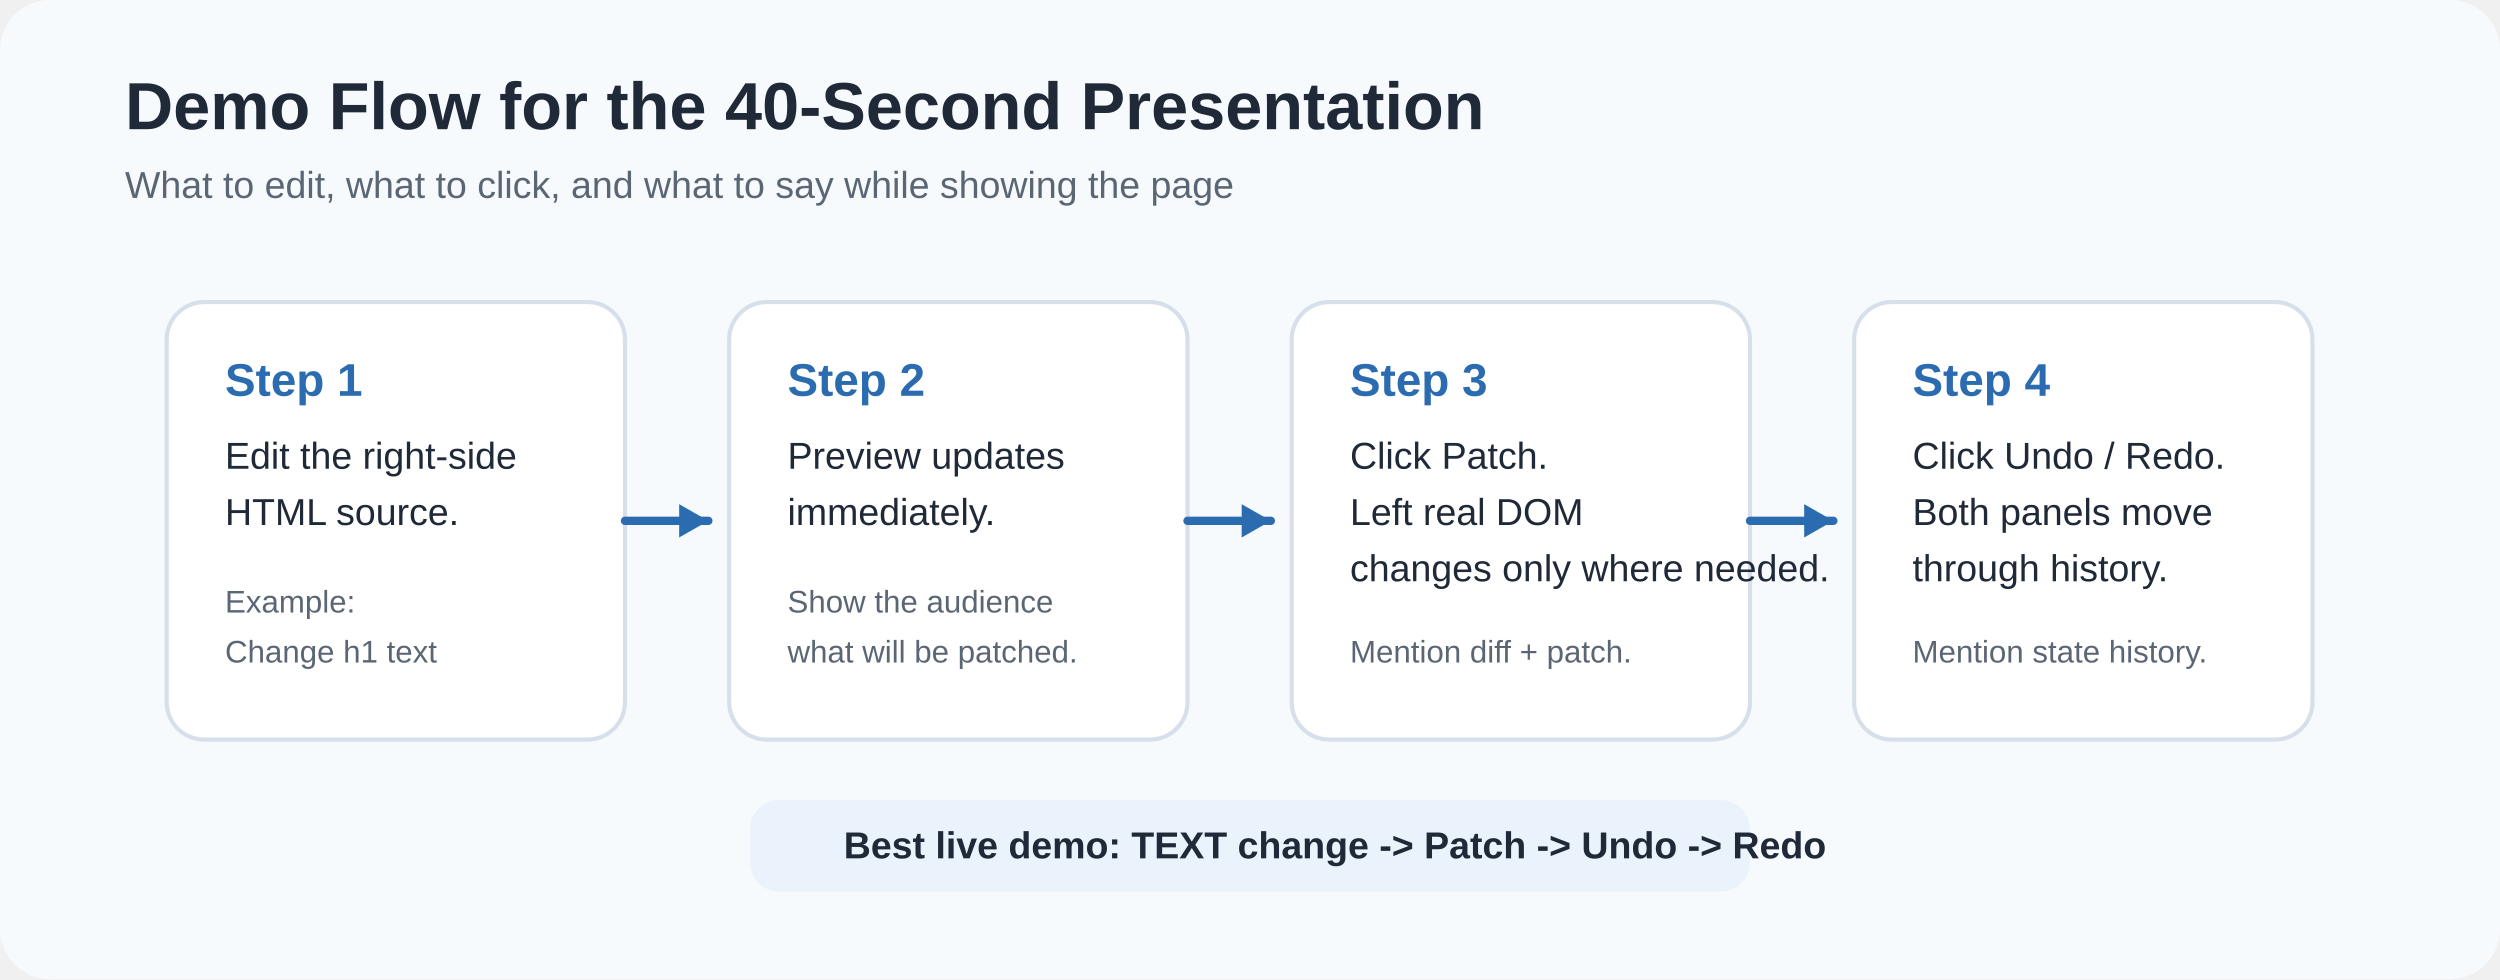
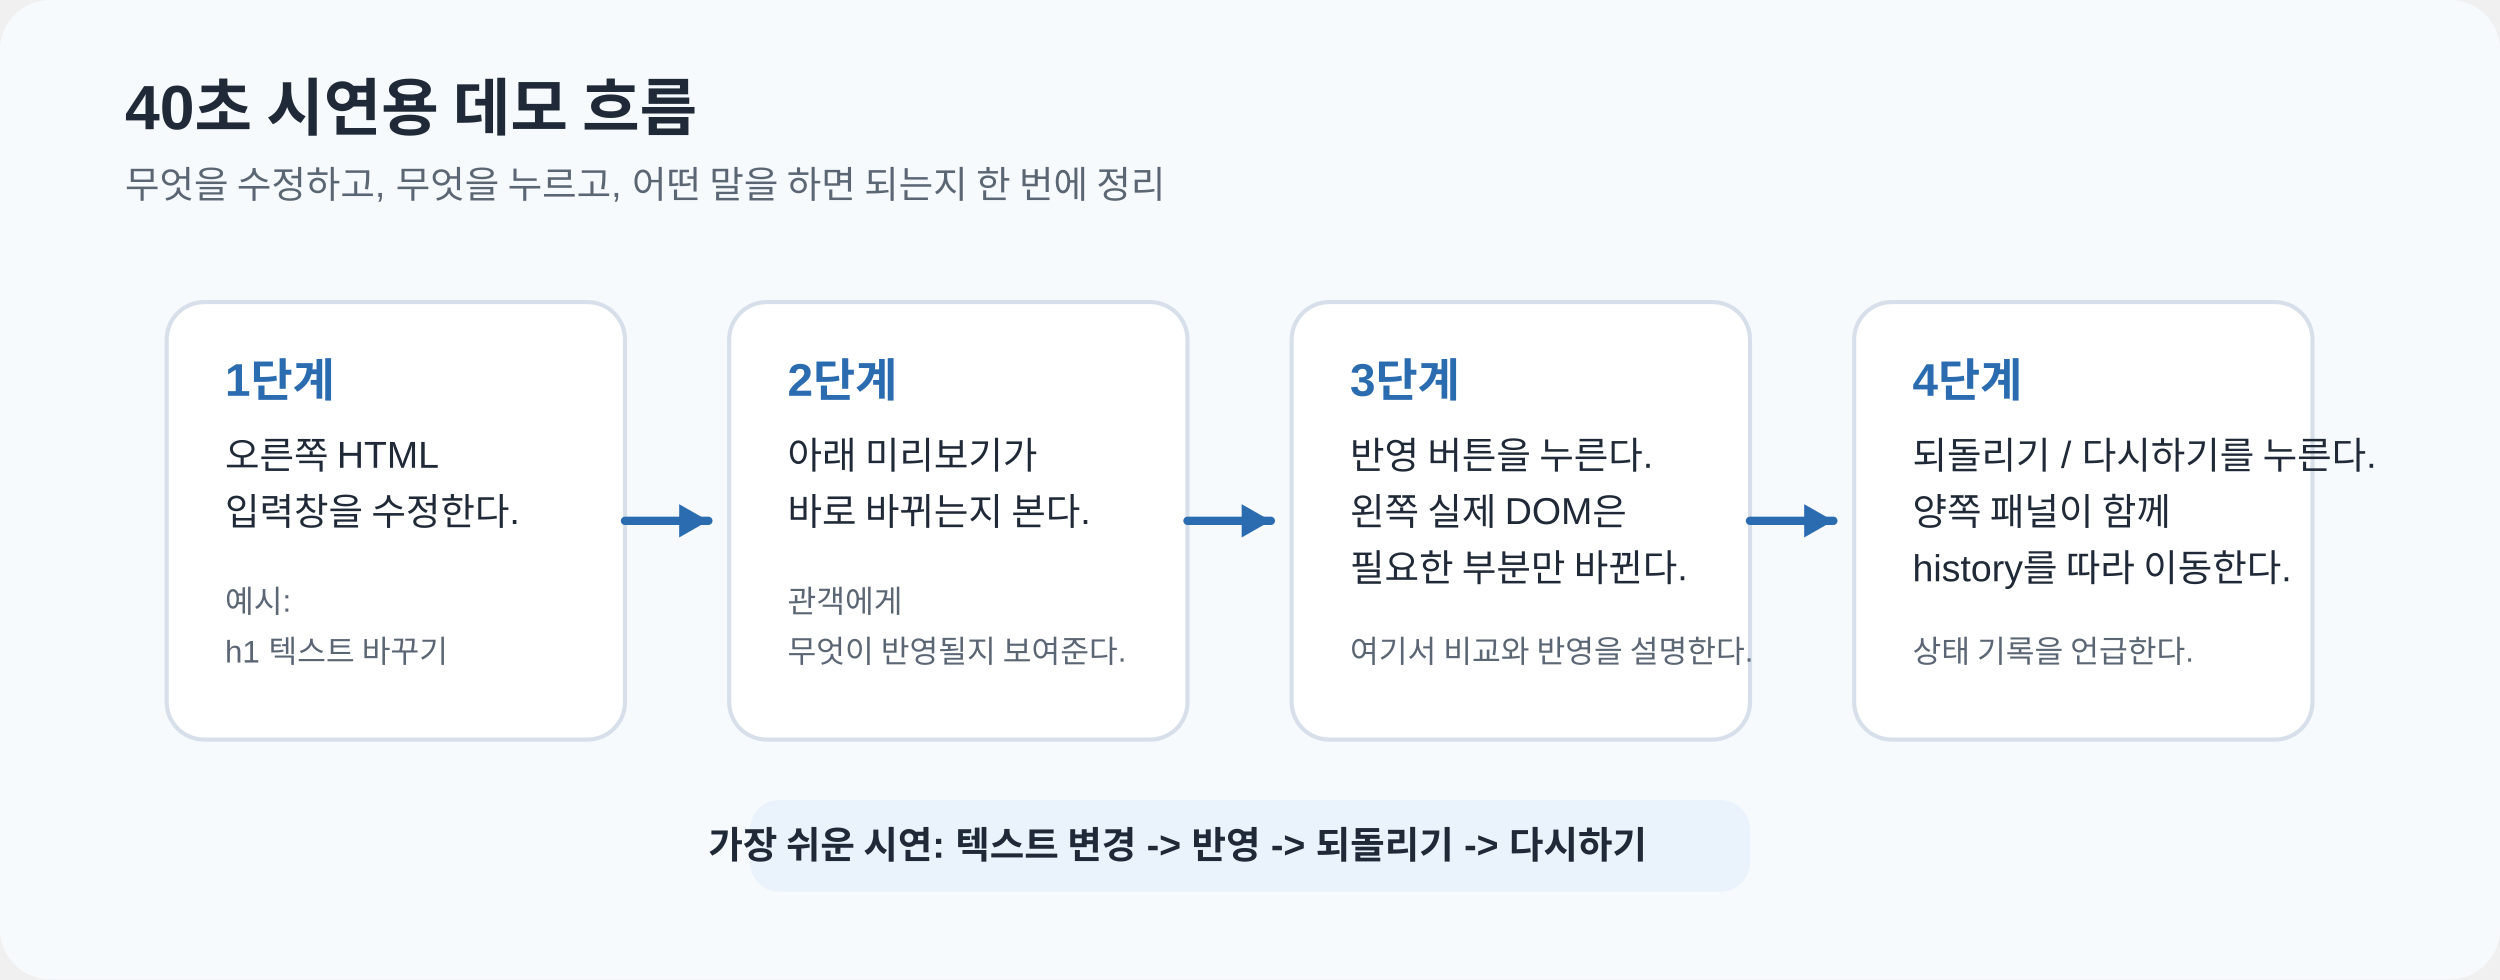
<svg xmlns="http://www.w3.org/2000/svg" width="1200" height="470" viewBox="0 0 1200 470" fill="none">
  <rect width="1200" height="470" rx="24" fill="#F7FAFD" />
-   <text x="60" y="62" fill="#1F2937" font-size="32" font-family="Arial, sans-serif" font-weight="700">Demo Flow for the 40-Second Presentation</text>
-   <text x="60" y="95" fill="#5B6675" font-size="18" font-family="Arial, sans-serif">What to edit, what to click, and what to say while showing the page</text>
+   <text x="60" y="62" fill="#1F2937" font-size="30" font-family="Apple SD Gothic Neo, Malgun Gothic, Arial, sans-serif" font-weight="700">40초 시연용 데모 흐름</text>
+   <text x="60" y="95" fill="#5B6675" font-size="18" font-family="Apple SD Gothic Neo, Malgun Gothic, Arial, sans-serif">무엇을 수정하고, 무엇을 누르고, 어떤 말을 하면 되는지 한 번에 정리</text>
  <rect x="80" y="145" width="220" height="210" rx="18" fill="#FFFFFF" stroke="#D7E0EA" stroke-width="2" />
-   <text x="108" y="190" fill="#2B6CB0" font-size="22" font-family="Arial, sans-serif" font-weight="700">Step 1</text>
-   <text x="108" y="225" fill="#1F2937" font-size="18" font-family="Arial, sans-serif">Edit the right-side</text>
-   <text x="108" y="252" fill="#1F2937" font-size="18" font-family="Arial, sans-serif">HTML source.</text>
-   <text x="108" y="294" fill="#5B6675" font-size="15" font-family="Arial, sans-serif">Example:</text>
-   <text x="108" y="318" fill="#5B6675" font-size="15" font-family="Arial, sans-serif">Change h1 text</text>
+   <text x="108" y="190" fill="#2B6CB0" font-size="22" font-family="Apple SD Gothic Neo, Malgun Gothic, Arial, sans-serif" font-weight="700">1단계</text>
+   <text x="108" y="225" fill="#1F2937" font-size="18" font-family="Apple SD Gothic Neo, Malgun Gothic, Arial, sans-serif">오른쪽 HTML</text>
+   <text x="108" y="252" fill="#1F2937" font-size="18" font-family="Apple SD Gothic Neo, Malgun Gothic, Arial, sans-serif">입력창을 수정한다.</text>
+   <text x="108" y="294" fill="#5B6675" font-size="15" font-family="Apple SD Gothic Neo, Malgun Gothic, Arial, sans-serif">예시:</text>
+   <text x="108" y="318" fill="#5B6675" font-size="15" font-family="Apple SD Gothic Neo, Malgun Gothic, Arial, sans-serif">h1 텍스트 바꾸기</text>
  <rect x="350" y="145" width="220" height="210" rx="18" fill="#FFFFFF" stroke="#D7E0EA" stroke-width="2" />
-   <text x="378" y="190" fill="#2B6CB0" font-size="22" font-family="Arial, sans-serif" font-weight="700">Step 2</text>
-   <text x="378" y="225" fill="#1F2937" font-size="18" font-family="Arial, sans-serif">Preview updates</text>
-   <text x="378" y="252" fill="#1F2937" font-size="18" font-family="Arial, sans-serif">immediately.</text>
-   <text x="378" y="294" fill="#5B6675" font-size="15" font-family="Arial, sans-serif">Show the audience</text>
-   <text x="378" y="318" fill="#5B6675" font-size="15" font-family="Arial, sans-serif">what will be patched.</text>
+   <text x="378" y="190" fill="#2B6CB0" font-size="22" font-family="Apple SD Gothic Neo, Malgun Gothic, Arial, sans-serif" font-weight="700">2단계</text>
+   <text x="378" y="225" fill="#1F2937" font-size="18" font-family="Apple SD Gothic Neo, Malgun Gothic, Arial, sans-serif">아래 미리보기가</text>
+   <text x="378" y="252" fill="#1F2937" font-size="18" font-family="Apple SD Gothic Neo, Malgun Gothic, Arial, sans-serif">바로 바뀌는지 본다.</text>
+   <text x="378" y="294" fill="#5B6675" font-size="15" font-family="Apple SD Gothic Neo, Malgun Gothic, Arial, sans-serif">관객에게</text>
+   <text x="378" y="318" fill="#5B6675" font-size="15" font-family="Apple SD Gothic Neo, Malgun Gothic, Arial, sans-serif">무엇이 반영될지 보여준다.</text>
  <rect x="620" y="145" width="220" height="210" rx="18" fill="#FFFFFF" stroke="#D7E0EA" stroke-width="2" />
-   <text x="648" y="190" fill="#2B6CB0" font-size="22" font-family="Arial, sans-serif" font-weight="700">Step 3</text>
-   <text x="648" y="225" fill="#1F2937" font-size="18" font-family="Arial, sans-serif">Click Patch.</text>
-   <text x="648" y="252" fill="#1F2937" font-size="18" font-family="Arial, sans-serif">Left real DOM</text>
-   <text x="648" y="279" fill="#1F2937" font-size="18" font-family="Arial, sans-serif">changes only where needed.</text>
-   <text x="648" y="318" fill="#5B6675" font-size="15" font-family="Arial, sans-serif">Mention diff + patch.</text>
+   <text x="648" y="190" fill="#2B6CB0" font-size="22" font-family="Apple SD Gothic Neo, Malgun Gothic, Arial, sans-serif" font-weight="700">3단계</text>
+   <text x="648" y="225" fill="#1F2937" font-size="18" font-family="Apple SD Gothic Neo, Malgun Gothic, Arial, sans-serif">반영 버튼을 누른다.</text>
+   <text x="648" y="252" fill="#1F2937" font-size="18" font-family="Apple SD Gothic Neo, Malgun Gothic, Arial, sans-serif">왼쪽 실제 DOM은</text>
+   <text x="648" y="279" fill="#1F2937" font-size="18" font-family="Apple SD Gothic Neo, Malgun Gothic, Arial, sans-serif">필요한 부분만 바뀐다.</text>
+   <text x="648" y="318" fill="#5B6675" font-size="15" font-family="Apple SD Gothic Neo, Malgun Gothic, Arial, sans-serif">여기서 비교와 반영을 설명한다.</text>
  <rect x="890" y="145" width="220" height="210" rx="18" fill="#FFFFFF" stroke="#D7E0EA" stroke-width="2" />
-   <text x="918" y="190" fill="#2B6CB0" font-size="22" font-family="Arial, sans-serif" font-weight="700">Step 4</text>
-   <text x="918" y="225" fill="#1F2937" font-size="18" font-family="Arial, sans-serif">Click Undo / Redo.</text>
-   <text x="918" y="252" fill="#1F2937" font-size="18" font-family="Arial, sans-serif">Both panels move</text>
-   <text x="918" y="279" fill="#1F2937" font-size="18" font-family="Arial, sans-serif">through history.</text>
-   <text x="918" y="318" fill="#5B6675" font-size="15" font-family="Arial, sans-serif">Mention state history.</text>
+   <text x="918" y="190" fill="#2B6CB0" font-size="22" font-family="Apple SD Gothic Neo, Malgun Gothic, Arial, sans-serif" font-weight="700">4단계</text>
+   <text x="918" y="225" fill="#1F2937" font-size="18" font-family="Apple SD Gothic Neo, Malgun Gothic, Arial, sans-serif">되돌리기 / 다시하기를 누른다.</text>
+   <text x="918" y="252" fill="#1F2937" font-size="18" font-family="Apple SD Gothic Neo, Malgun Gothic, Arial, sans-serif">양쪽 패널이 함께</text>
+   <text x="918" y="279" fill="#1F2937" font-size="18" font-family="Apple SD Gothic Neo, Malgun Gothic, Arial, sans-serif">history를 따라 이동한다.</text>
+   <text x="918" y="318" fill="#5B6675" font-size="15" font-family="Apple SD Gothic Neo, Malgun Gothic, Arial, sans-serif">상태 기록을 언급한다.</text>
  <path d="M300 250H340" stroke="#2B6CB0" stroke-width="4" stroke-linecap="round" />
  <path d="M570 250H610" stroke="#2B6CB0" stroke-width="4" stroke-linecap="round" />
  <path d="M840 250H880" stroke="#2B6CB0" stroke-width="4" stroke-linecap="round" />
  <path d="M340 250L326 242V258L340 250Z" fill="#2B6CB0" />
  <path d="M610 250L596 242V258L610 250Z" fill="#2B6CB0" />
  <path d="M880 250L866 242V258L880 250Z" fill="#2B6CB0" />
  <rect x="360" y="384" width="480" height="44" rx="14" fill="#EAF3FB" />
-   <text x="405" y="412" fill="#1F2937" font-size="18" font-family="Arial, sans-serif" font-weight="700">Best live demo: TEXT change -&gt; Patch -&gt; Undo -&gt; Redo</text>
+   <text x="340" y="412" fill="#1F2937" font-size="18" font-family="Apple SD Gothic Neo, Malgun Gothic, Arial, sans-serif" font-weight="700">가장 쉬운 시연: 텍스트 변경 -&gt; 반영 -&gt; 되돌리기 -&gt; 다시하기</text>
</svg>
